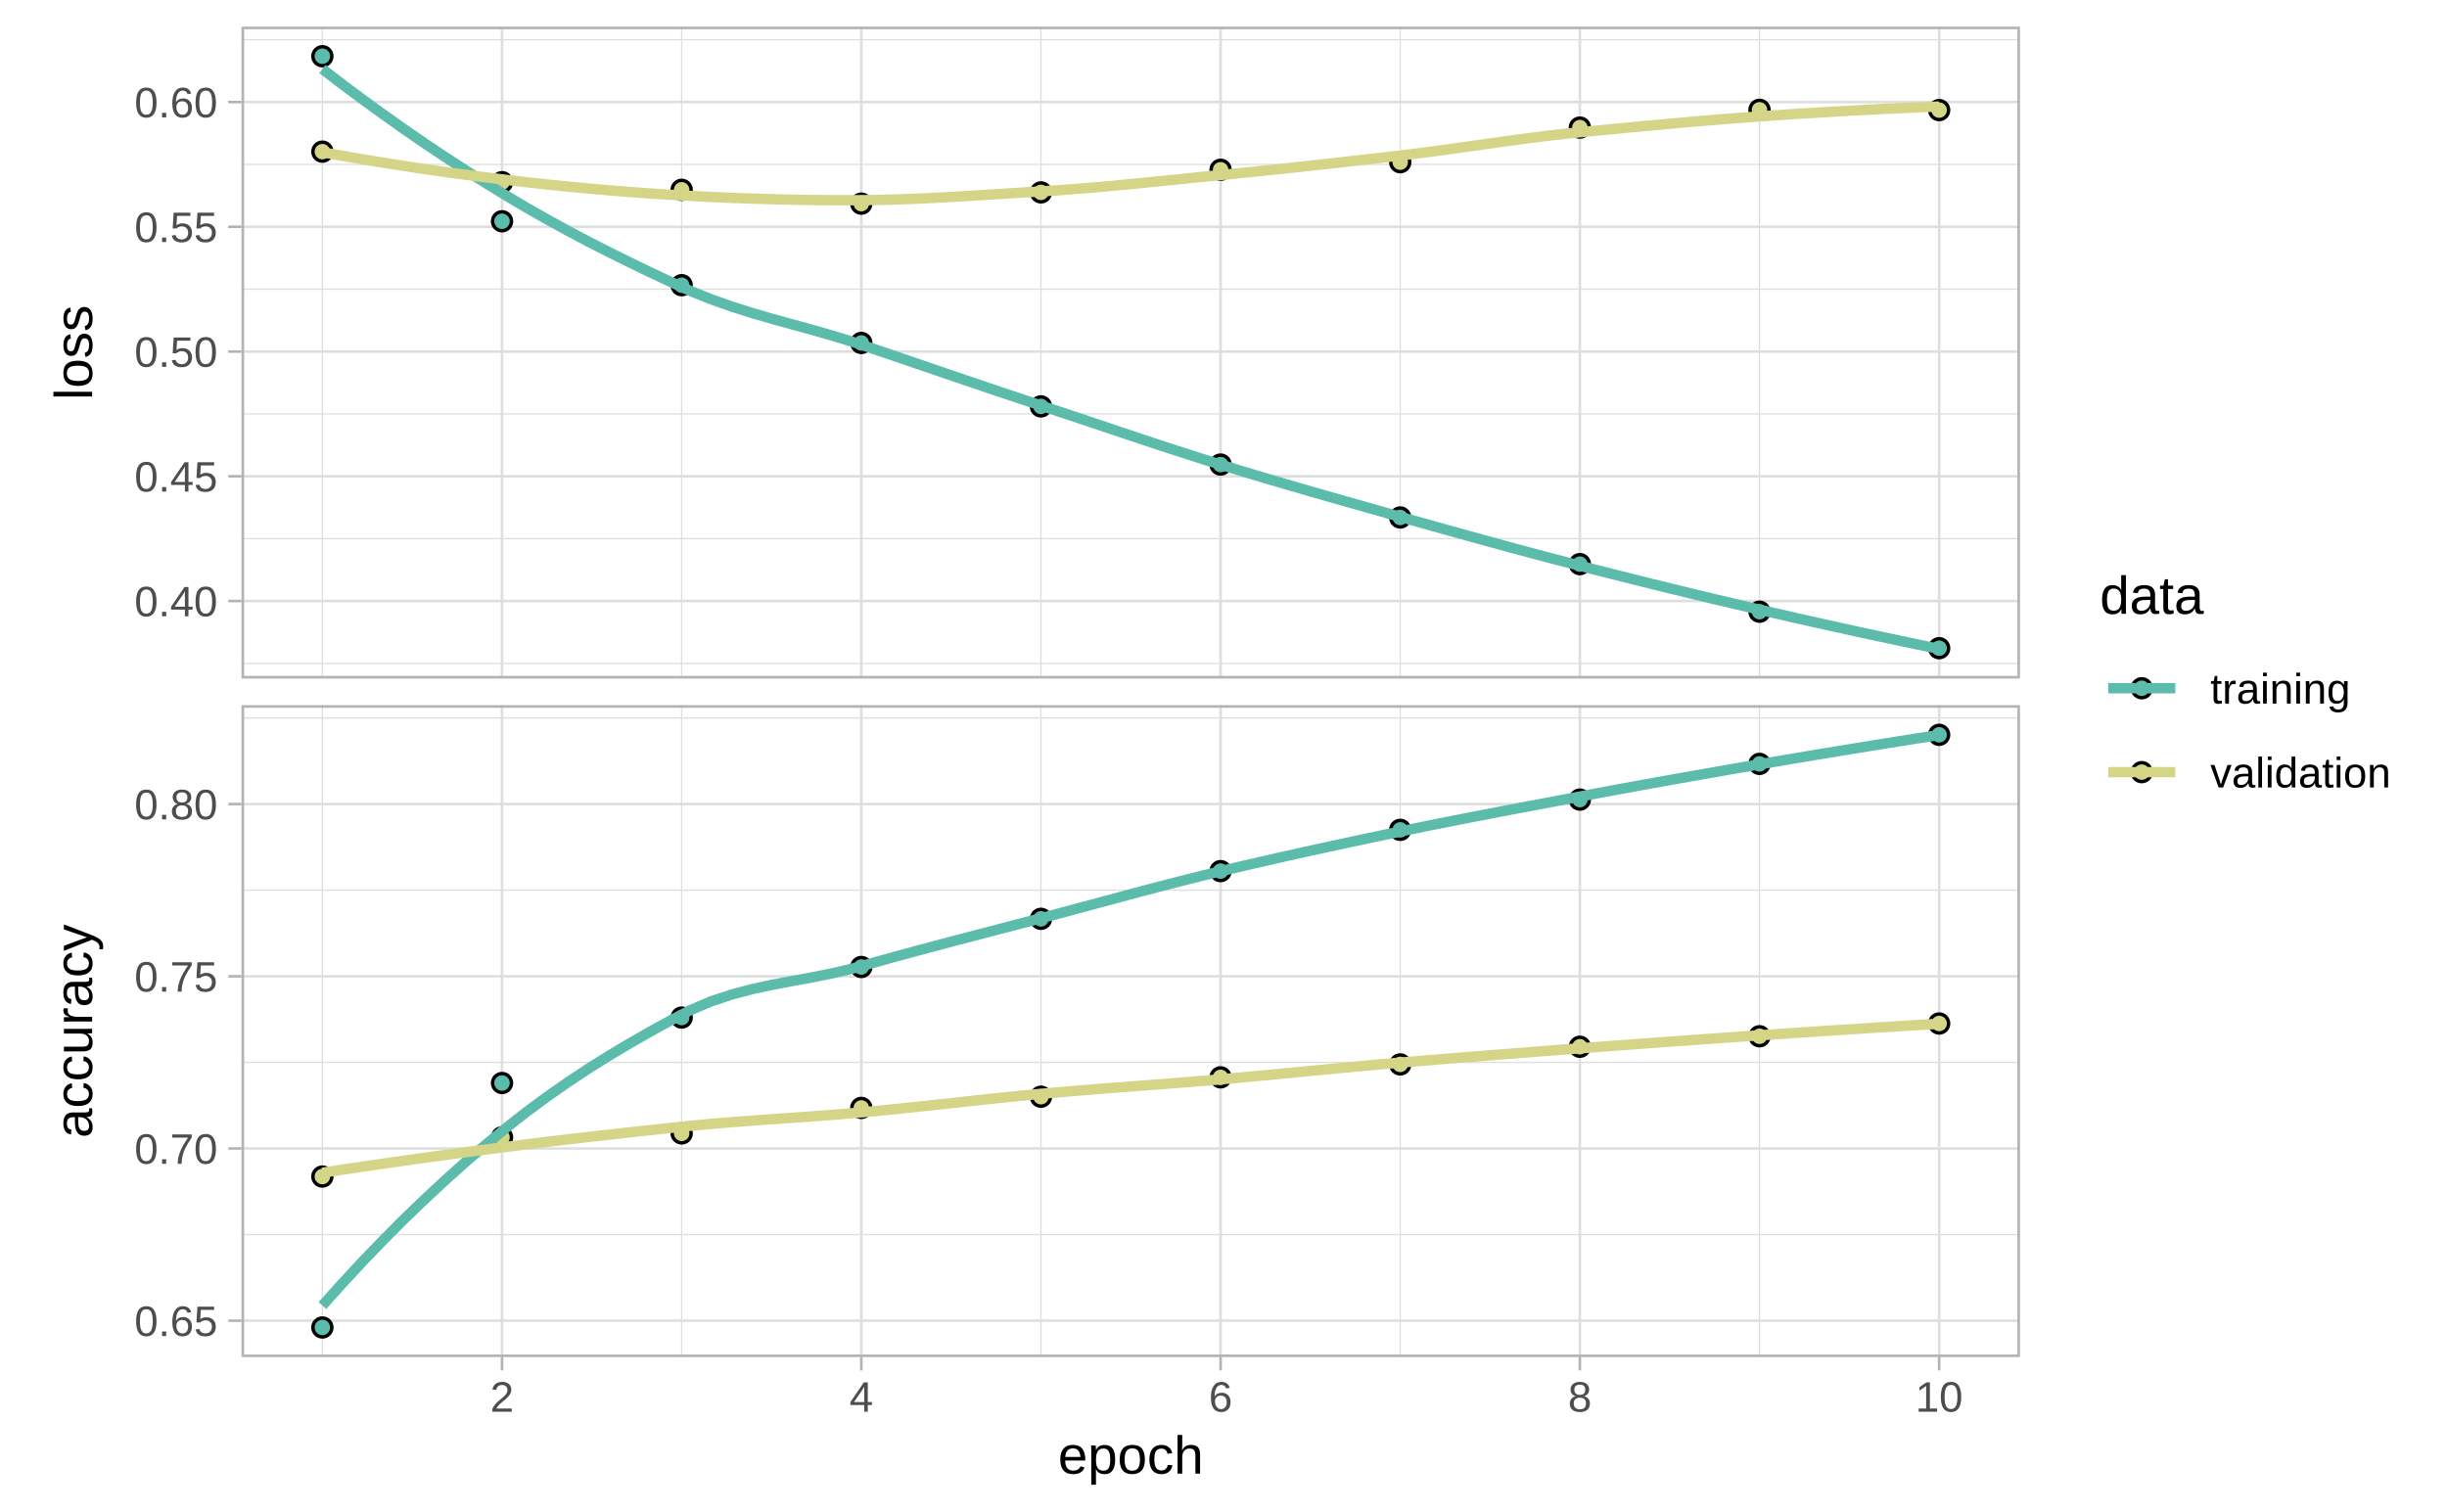
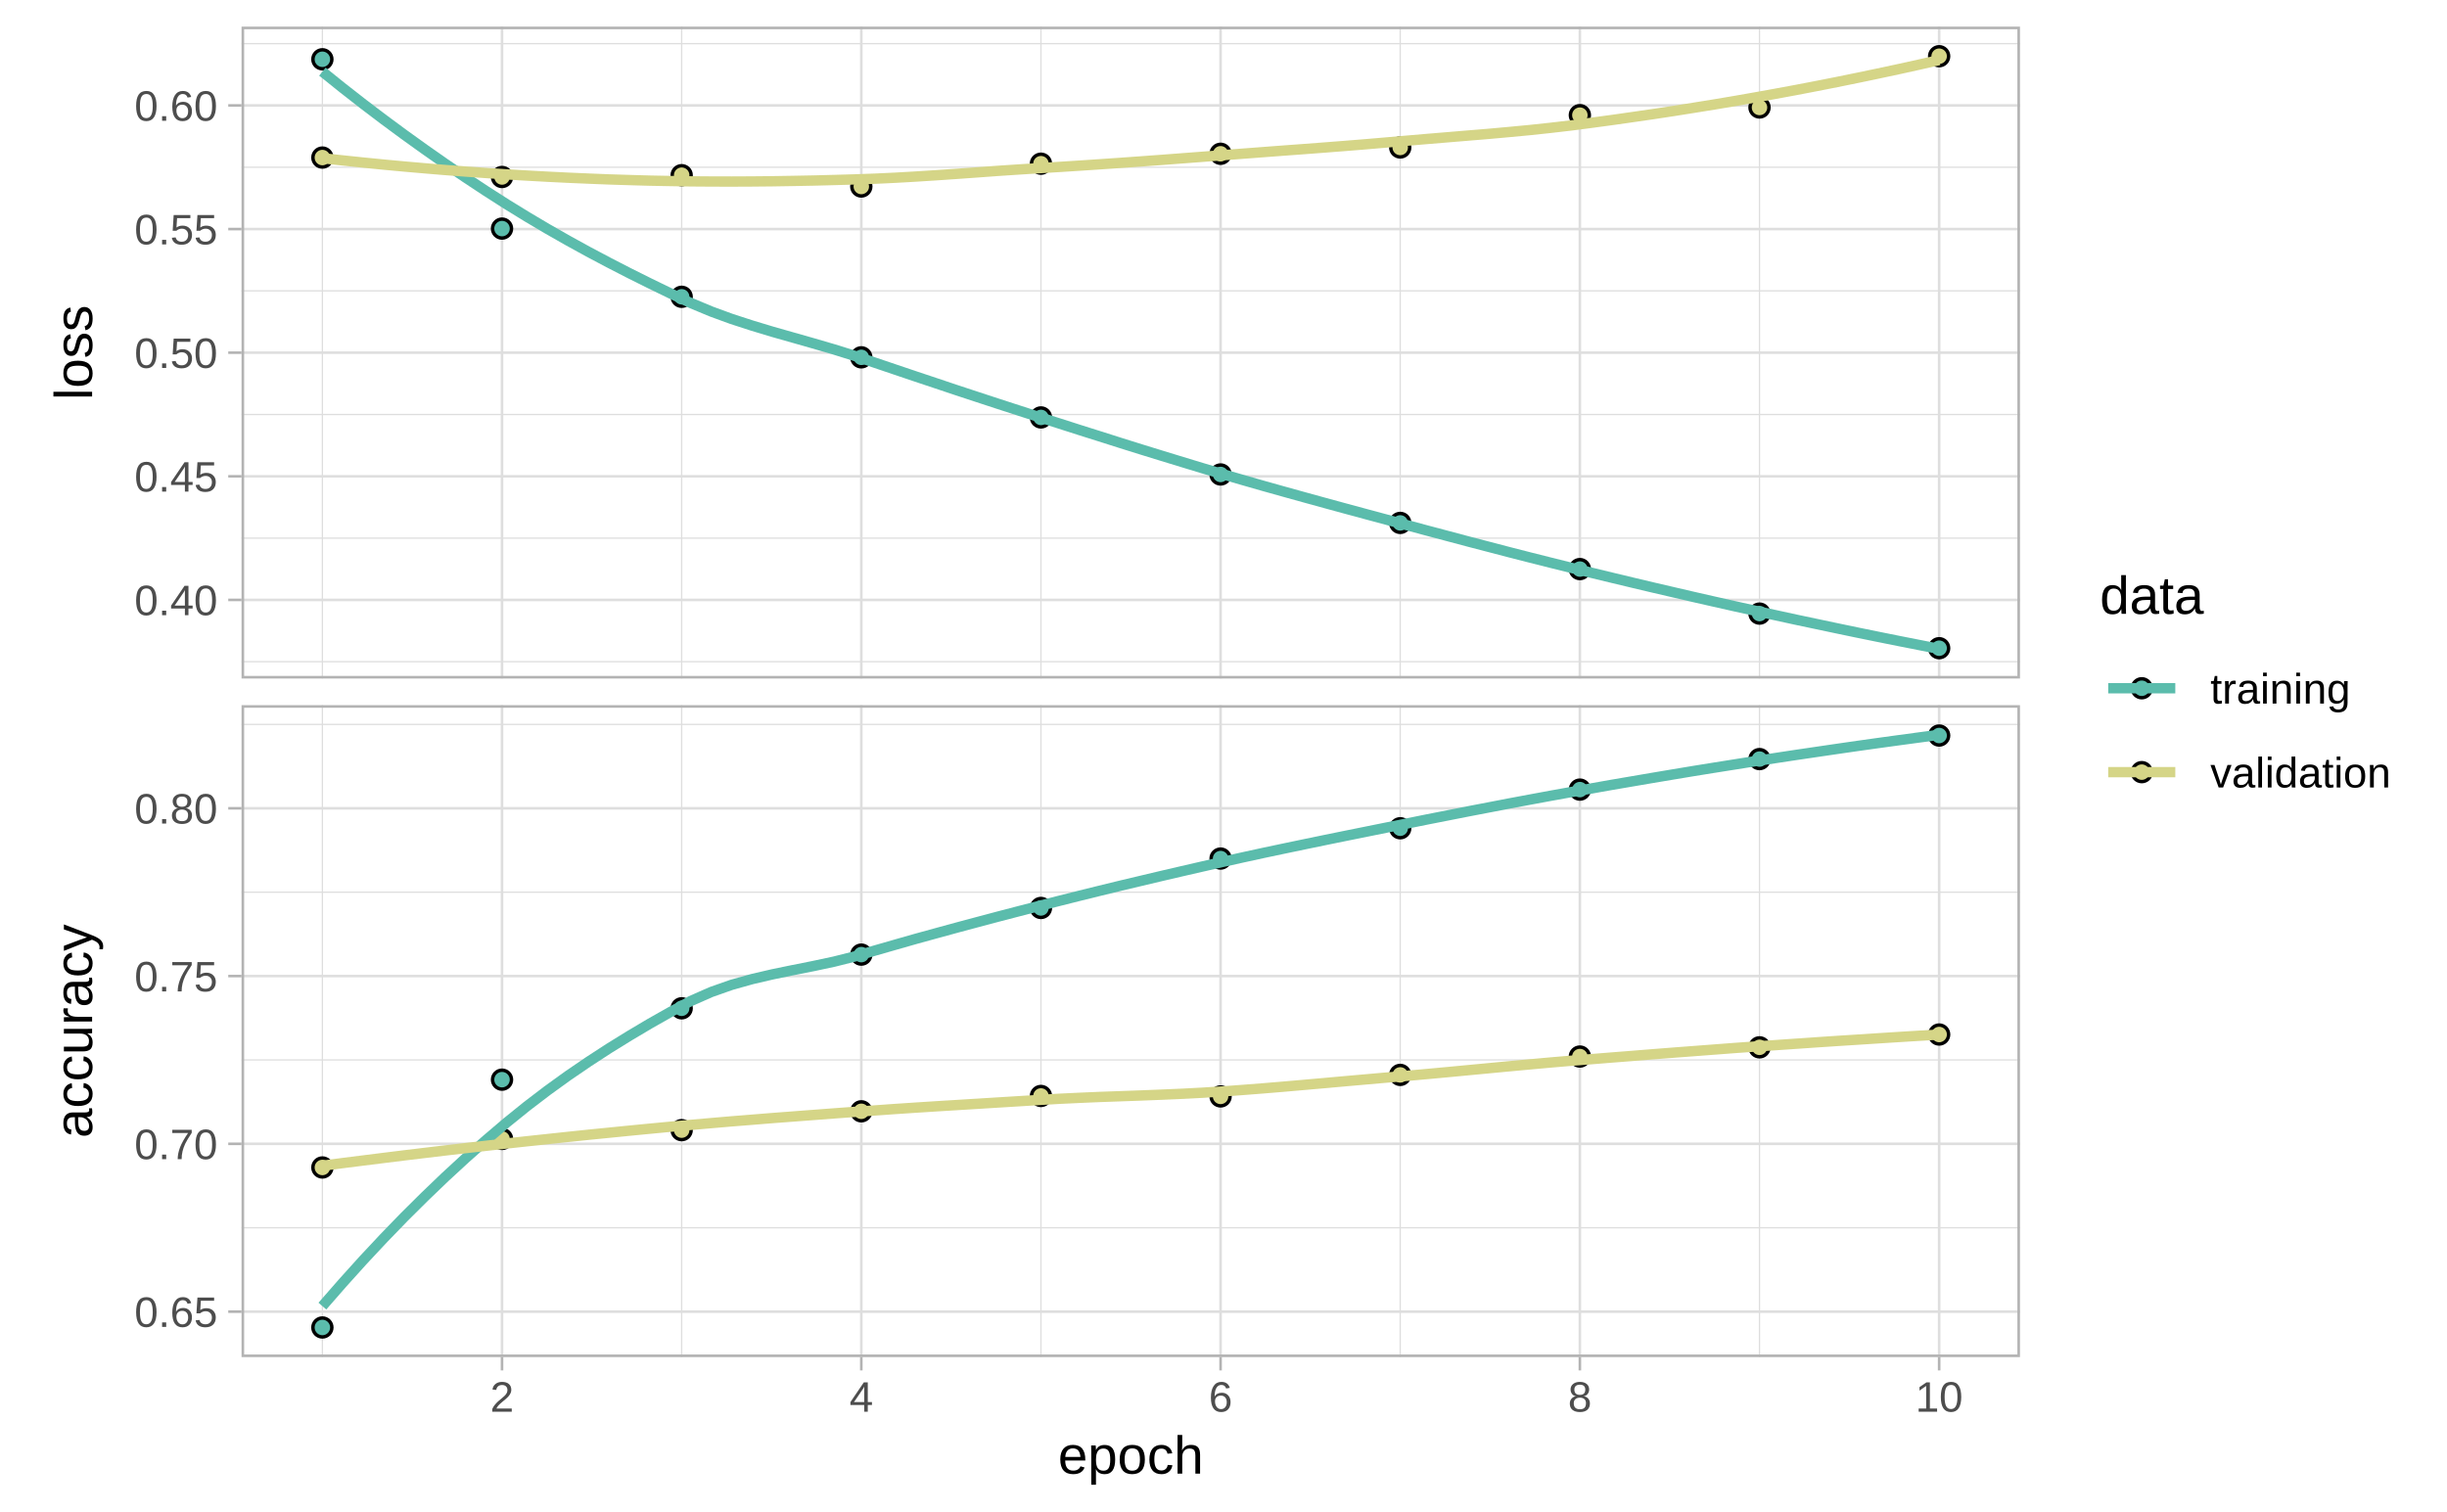
<svg xmlns="http://www.w3.org/2000/svg" class="svglite" width="504.00pt" height="311.47pt" viewBox="0 0 504.00 311.47">
  <defs>
    <style type="text/css">
    .svglite line, .svglite polyline, .svglite polygon, .svglite path, .svglite rect, .svglite circle {
      fill: none;
      stroke: #000000;
      stroke-linecap: round;
      stroke-linejoin: round;
      stroke-miterlimit: 10.00;
    }
  </style>
  </defs>
  <rect width="100%" height="100%" style="stroke: none; fill: #FFFFFF;" />
  <defs>
    <clipPath id="cpMC4wMHw1MDQuMDB8MC4wMHwzMTEuNDc=">
      <rect x="0.00" y="0.00" width="504.00" height="311.47" />
    </clipPath>
  </defs>
  <g clip-path="url(#cpMC4wMHw1MDQuMDB8MC4wMHwzMTEuNDc=)">
    <rect x="0.00" y="0" width="504.00" height="311.47" style="stroke-width: 1.07; stroke: #FFFFFF; fill: #FFFFFF;" />
  </g>
  <defs>
    <clipPath id="cpNDkuNzV8NDE2LjA1fDUuNDh8MTM5Ljc4">
      <rect x="49.75" y="5.48" width="366.30" height="134.30" />
    </clipPath>
  </defs>
  <g clip-path="url(#cpNDkuNzV8NDE2LjA1fDUuNDh8MTM5Ljc4)">
    <rect x="49.75" y="5.48" width="366.30" height="134.30" style="stroke-width: 1.07; stroke: none; fill: #FFFFFF;" />
-     <polyline points="49.75,136.66 416.05,136.66 " style="stroke-width: 0.27; stroke: #DEDEDE; stroke-linecap: butt;" />
-     <polyline points="49.75,110.96 416.05,110.96 " style="stroke-width: 0.27; stroke: #DEDEDE; stroke-linecap: butt;" />
-     <polyline points="49.75,85.27 416.05,85.27 " style="stroke-width: 0.27; stroke: #DEDEDE; stroke-linecap: butt;" />
-     <polyline points="49.75,59.57 416.05,59.57 " style="stroke-width: 0.27; stroke: #DEDEDE; stroke-linecap: butt;" />
-     <polyline points="49.75,33.87 416.05,33.87 " style="stroke-width: 0.27; stroke: #DEDEDE; stroke-linecap: butt;" />
-     <polyline points="49.75,8.18 416.05,8.18 " style="stroke-width: 0.27; stroke: #DEDEDE; stroke-linecap: butt;" />
+     <polyline points="49.75,136.31 416.05,136.31 " style="stroke-width: 0.27; stroke: #DEDEDE; stroke-linecap: butt;" />
+     <polyline points="49.75,110.85 416.05,110.85 " style="stroke-width: 0.27; stroke: #DEDEDE; stroke-linecap: butt;" />
+     <polyline points="49.75,85.38 416.05,85.38 " style="stroke-width: 0.27; stroke: #DEDEDE; stroke-linecap: butt;" />
+     <polyline points="49.75,59.92 416.05,59.92 " style="stroke-width: 0.27; stroke: #DEDEDE; stroke-linecap: butt;" />
+     <polyline points="49.75,34.45 416.05,34.45 " style="stroke-width: 0.27; stroke: #DEDEDE; stroke-linecap: butt;" />
+     <polyline points="49.75,8.99 416.05,8.99 " style="stroke-width: 0.27; stroke: #DEDEDE; stroke-linecap: butt;" />
    <polyline points="66.40,139.78 66.40,5.48 " style="stroke-width: 0.27; stroke: #DEDEDE; stroke-linecap: butt;" />
    <polyline points="140.40,139.78 140.40,5.48 " style="stroke-width: 0.27; stroke: #DEDEDE; stroke-linecap: butt;" />
    <polyline points="214.40,139.78 214.40,5.48 " style="stroke-width: 0.27; stroke: #DEDEDE; stroke-linecap: butt;" />
    <polyline points="288.40,139.78 288.40,5.48 " style="stroke-width: 0.27; stroke: #DEDEDE; stroke-linecap: butt;" />
    <polyline points="362.40,139.78 362.40,5.48 " style="stroke-width: 0.27; stroke: #DEDEDE; stroke-linecap: butt;" />
-     <polyline points="49.75,123.81 416.05,123.81 " style="stroke-width: 0.53; stroke: #DEDEDE; stroke-linecap: butt;" />
-     <polyline points="49.75,98.11 416.05,98.11 " style="stroke-width: 0.53; stroke: #DEDEDE; stroke-linecap: butt;" />
-     <polyline points="49.75,72.42 416.05,72.42 " style="stroke-width: 0.53; stroke: #DEDEDE; stroke-linecap: butt;" />
-     <polyline points="49.75,46.72 416.05,46.72 " style="stroke-width: 0.53; stroke: #DEDEDE; stroke-linecap: butt;" />
-     <polyline points="49.75,21.02 416.05,21.02 " style="stroke-width: 0.53; stroke: #DEDEDE; stroke-linecap: butt;" />
+     <polyline points="49.75,123.58 416.05,123.58 " style="stroke-width: 0.53; stroke: #DEDEDE; stroke-linecap: butt;" />
+     <polyline points="49.75,98.12 416.05,98.12 " style="stroke-width: 0.53; stroke: #DEDEDE; stroke-linecap: butt;" />
+     <polyline points="49.75,72.65 416.05,72.65 " style="stroke-width: 0.53; stroke: #DEDEDE; stroke-linecap: butt;" />
+     <polyline points="49.75,47.19 416.05,47.19 " style="stroke-width: 0.53; stroke: #DEDEDE; stroke-linecap: butt;" />
+     <polyline points="49.75,21.72 416.05,21.72 " style="stroke-width: 0.53; stroke: #DEDEDE; stroke-linecap: butt;" />
    <polyline points="103.40,139.78 103.40,5.48 " style="stroke-width: 0.53; stroke: #DEDEDE; stroke-linecap: butt;" />
    <polyline points="177.40,139.78 177.40,5.48 " style="stroke-width: 0.53; stroke: #DEDEDE; stroke-linecap: butt;" />
    <polyline points="251.40,139.78 251.40,5.48 " style="stroke-width: 0.53; stroke: #DEDEDE; stroke-linecap: butt;" />
    <polyline points="325.40,139.78 325.40,5.48 " style="stroke-width: 0.53; stroke: #DEDEDE; stroke-linecap: butt;" />
    <polyline points="399.40,139.78 399.40,5.48 " style="stroke-width: 0.53; stroke: #DEDEDE; stroke-linecap: butt;" />
-     <circle cx="66.40" cy="11.58" r="1.95" style="stroke-width: 0.71; fill: #5BBCAC;" />
-     <circle cx="103.40" cy="45.58" r="1.95" style="stroke-width: 0.71; fill: #5BBCAC;" />
-     <circle cx="140.40" cy="58.75" r="1.95" style="stroke-width: 0.71; fill: #5BBCAC;" />
-     <circle cx="177.40" cy="70.65" r="1.95" style="stroke-width: 0.71; fill: #5BBCAC;" />
-     <circle cx="214.40" cy="83.72" r="1.95" style="stroke-width: 0.71; fill: #5BBCAC;" />
-     <circle cx="251.40" cy="95.70" r="1.95" style="stroke-width: 0.71; fill: #5BBCAC;" />
-     <circle cx="288.40" cy="106.60" r="1.95" style="stroke-width: 0.71; fill: #5BBCAC;" />
-     <circle cx="325.40" cy="116.21" r="1.95" style="stroke-width: 0.71; fill: #5BBCAC;" />
-     <circle cx="362.40" cy="126.01" r="1.95" style="stroke-width: 0.71; fill: #5BBCAC;" />
+     <circle cx="66.40" cy="12.21" r="1.95" style="stroke-width: 0.71; fill: #5BBCAC;" />
+     <circle cx="103.40" cy="47.09" r="1.95" style="stroke-width: 0.71; fill: #5BBCAC;" />
+     <circle cx="140.40" cy="61.14" r="1.95" style="stroke-width: 0.71; fill: #5BBCAC;" />
+     <circle cx="177.40" cy="73.61" r="1.95" style="stroke-width: 0.71; fill: #5BBCAC;" />
+     <circle cx="214.40" cy="85.99" r="1.95" style="stroke-width: 0.71; fill: #5BBCAC;" />
+     <circle cx="251.40" cy="97.74" r="1.95" style="stroke-width: 0.71; fill: #5BBCAC;" />
+     <circle cx="288.40" cy="107.72" r="1.95" style="stroke-width: 0.71; fill: #5BBCAC;" />
+     <circle cx="325.40" cy="117.23" r="1.95" style="stroke-width: 0.71; fill: #5BBCAC;" />
+     <circle cx="362.40" cy="126.40" r="1.95" style="stroke-width: 0.71; fill: #5BBCAC;" />
    <circle cx="399.40" cy="133.53" r="1.95" style="stroke-width: 0.71; fill: #5BBCAC;" />
-     <circle cx="66.40" cy="31.24" r="1.95" style="stroke-width: 0.71; fill: #D5D587;" />
-     <circle cx="103.40" cy="37.53" r="1.95" style="stroke-width: 0.71; fill: #D5D587;" />
-     <circle cx="140.40" cy="39.10" r="1.95" style="stroke-width: 0.71; fill: #D5D587;" />
-     <circle cx="177.40" cy="41.95" r="1.95" style="stroke-width: 0.71; fill: #D5D587;" />
-     <circle cx="214.40" cy="39.63" r="1.95" style="stroke-width: 0.71; fill: #D5D587;" />
-     <circle cx="251.40" cy="34.97" r="1.95" style="stroke-width: 0.71; fill: #D5D587;" />
-     <circle cx="288.40" cy="33.41" r="1.95" style="stroke-width: 0.71; fill: #D5D587;" />
-     <circle cx="325.40" cy="26.28" r="1.95" style="stroke-width: 0.71; fill: #D5D587;" />
-     <circle cx="362.40" cy="22.62" r="1.95" style="stroke-width: 0.71; fill: #D5D587;" />
-     <circle cx="399.40" cy="22.68" r="1.95" style="stroke-width: 0.71; fill: #D5D587;" />
-     <polyline points="66.40,14.22 70.62,17.45 74.83,20.59 79.05,23.65 83.26,26.63 87.48,29.53 91.69,32.35 95.91,35.09 100.12,37.76 104.34,40.35 108.55,42.85 112.77,45.24 116.98,47.55 121.20,49.78 125.41,51.93 129.63,54.02 133.84,56.06 138.06,58.04 142.27,59.97 146.49,61.66 150.70,63.15 154.92,64.48 159.13,65.71 163.35,66.87 167.57,68.03 171.78,69.24 176.00,70.55 180.21,71.97 184.43,73.40 188.64,74.84 192.86,76.28 197.07,77.72 201.29,79.15 205.50,80.58 209.72,81.99 213.93,83.39 218.15,84.79 222.36,86.19 226.58,87.61 230.79,89.02 235.01,90.43 239.22,91.83 243.44,93.20 247.65,94.55 251.87,95.86 256.08,97.15 260.30,98.41 264.52,99.65 268.73,100.88 272.95,102.09 277.16,103.29 281.38,104.48 285.59,105.68 289.81,106.87 294.02,108.05 298.24,109.23 302.45,110.40 306.67,111.56 310.88,112.71 315.10,113.84 319.31,114.96 323.53,116.06 327.74,117.15 331.96,118.22 336.17,119.28 340.39,120.33 344.60,121.36 348.82,122.39 353.03,123.40 357.25,124.39 361.47,125.38 365.68,126.35 369.90,127.31 374.11,128.26 378.33,129.19 382.54,130.12 386.76,131.03 390.97,131.92 395.19,132.81 399.40,133.68 " style="stroke-width: 2.13; stroke: #5BBCAC; stroke-linecap: butt;" />
-     <polyline points="66.40,31.36 70.62,32.11 74.83,32.84 79.05,33.53 83.26,34.19 87.48,34.83 91.69,35.43 95.91,36.00 100.12,36.55 104.34,37.06 108.55,37.55 112.77,38.01 116.98,38.44 121.20,38.83 125.41,39.20 129.63,39.54 133.84,39.85 138.06,40.12 142.27,40.36 146.49,40.57 150.70,40.76 154.92,40.91 159.13,41.04 163.35,41.14 167.57,41.21 171.78,41.24 176.00,41.24 180.21,41.20 184.43,41.09 188.64,40.94 192.86,40.74 197.07,40.51 201.29,40.25 205.50,39.99 209.72,39.72 213.93,39.46 218.15,39.18 222.36,38.86 226.58,38.51 230.79,38.12 235.01,37.71 239.22,37.29 243.44,36.86 247.65,36.43 251.87,36.02 256.08,35.60 260.30,35.16 264.52,34.72 268.73,34.26 272.95,33.80 277.16,33.33 281.38,32.85 285.59,32.37 289.81,31.87 294.02,31.34 298.24,30.77 302.45,30.18 306.67,29.58 310.88,28.99 315.10,28.43 319.31,27.90 323.53,27.43 327.74,27.01 331.96,26.61 336.17,26.20 340.39,25.81 344.60,25.43 348.82,25.05 353.03,24.70 357.25,24.36 361.47,24.05 365.68,23.75 369.90,23.47 374.11,23.21 378.33,22.96 382.54,22.72 386.76,22.50 390.97,22.30 395.19,22.11 399.40,21.94 " style="stroke-width: 2.13; stroke: #D5D587; stroke-linecap: butt;" />
+     <circle cx="66.40" cy="32.46" r="1.95" style="stroke-width: 0.71; fill: #D5D587;" />
+     <circle cx="103.40" cy="36.46" r="1.95" style="stroke-width: 0.71; fill: #D5D587;" />
+     <circle cx="140.40" cy="36.09" r="1.95" style="stroke-width: 0.71; fill: #D5D587;" />
+     <circle cx="177.40" cy="38.42" r="1.95" style="stroke-width: 0.71; fill: #D5D587;" />
+     <circle cx="214.40" cy="33.72" r="1.95" style="stroke-width: 0.71; fill: #D5D587;" />
+     <circle cx="251.40" cy="31.68" r="1.95" style="stroke-width: 0.71; fill: #D5D587;" />
+     <circle cx="288.40" cy="30.38" r="1.95" style="stroke-width: 0.71; fill: #D5D587;" />
+     <circle cx="325.40" cy="23.72" r="1.95" style="stroke-width: 0.71; fill: #D5D587;" />
+     <circle cx="362.40" cy="22.14" r="1.95" style="stroke-width: 0.71; fill: #D5D587;" />
+     <circle cx="399.40" cy="11.58" r="1.95" style="stroke-width: 0.71; fill: #D5D587;" />
+     <polyline points="66.40,14.76 70.62,18.15 74.83,21.44 79.05,24.64 83.26,27.75 87.48,30.78 91.69,33.73 95.91,36.59 100.12,39.37 104.34,42.07 108.55,44.66 112.77,47.16 116.98,49.56 121.20,51.88 125.41,54.11 129.63,56.28 133.84,58.38 138.06,60.43 142.27,62.41 146.49,64.17 150.70,65.71 154.92,67.08 159.13,68.35 163.35,69.55 167.57,70.75 171.78,71.98 176.00,73.30 180.21,74.72 184.43,76.15 188.64,77.57 192.86,78.98 197.07,80.39 201.29,81.78 205.50,83.16 209.72,84.53 213.93,85.89 218.15,87.23 222.36,88.58 226.58,89.91 230.79,91.25 235.01,92.57 239.22,93.87 243.44,95.16 247.65,96.44 251.87,97.69 256.08,98.91 260.30,100.12 264.52,101.30 268.73,102.47 272.95,103.63 277.16,104.78 281.38,105.92 285.59,107.05 289.81,108.19 294.02,109.32 298.24,110.44 302.45,111.56 306.67,112.66 310.88,113.76 315.10,114.84 319.31,115.90 323.53,116.95 327.74,117.98 331.96,119.00 336.17,120.01 340.39,121.01 344.60,121.99 348.82,122.97 353.03,123.93 357.25,124.88 361.47,125.81 365.68,126.73 369.90,127.65 374.11,128.54 378.33,129.43 382.54,130.31 386.76,131.17 390.97,132.02 395.19,132.85 399.40,133.68 " style="stroke-width: 2.13; stroke: #5BBCAC; stroke-linecap: butt;" />
+     <polyline points="66.40,32.59 70.62,33.05 74.83,33.49 79.05,33.91 83.26,34.30 87.48,34.67 91.69,35.02 95.91,35.34 100.12,35.64 104.34,35.92 108.55,36.17 112.77,36.40 116.98,36.61 121.20,36.79 125.41,36.96 129.63,37.09 133.84,37.21 138.06,37.29 142.27,37.36 146.49,37.39 150.70,37.40 154.92,37.38 159.13,37.34 163.35,37.27 167.57,37.19 171.78,37.08 176.00,36.96 180.21,36.81 184.43,36.61 188.64,36.37 192.86,36.10 197.07,35.81 201.29,35.51 205.50,35.20 209.72,34.92 213.93,34.65 218.15,34.39 222.36,34.12 226.58,33.84 230.79,33.55 235.01,33.25 239.22,32.94 243.44,32.62 247.65,32.30 251.87,31.97 256.08,31.65 260.30,31.33 264.52,31.01 268.73,30.70 272.95,30.38 277.16,30.05 281.38,29.71 285.59,29.35 289.81,28.98 294.02,28.62 298.24,28.27 302.45,27.92 306.67,27.57 310.88,27.19 315.10,26.79 319.31,26.34 323.53,25.85 327.74,25.30 331.96,24.73 336.17,24.13 340.39,23.52 344.60,22.88 348.82,22.21 353.03,21.53 357.25,20.82 361.47,20.08 365.68,19.32 369.90,18.54 374.11,17.73 378.33,16.90 382.54,16.04 386.76,15.16 390.97,14.26 395.19,13.33 399.40,12.37 " style="stroke-width: 2.13; stroke: #D5D587; stroke-linecap: butt;" />
    <rect x="49.75" y="5.48" width="366.30" height="134.30" style="stroke-width: 1.07; stroke: #B3B3B3;" />
  </g>
  <g clip-path="url(#cpMC4wMHw1MDQuMDB8MC4wMHwzMTEuNDc=)">
</g>
  <defs>
    <clipPath id="cpNDkuNzV8NDE2LjA1fDE0NS4yNnwyNzkuNTc=">
      <rect x="49.75" y="145.26" width="366.30" height="134.30" />
    </clipPath>
  </defs>
  <g clip-path="url(#cpNDkuNzV8NDE2LjA1fDE0NS4yNnwyNzkuNTc=)">
    <rect x="49.75" y="145.26" width="366.30" height="134.30" style="stroke-width: 1.07; stroke: none; fill: #FFFFFF;" />
-     <polyline points="49.75,254.33 416.05,254.33 " style="stroke-width: 0.27; stroke: #DEDEDE; stroke-linecap: butt;" />
-     <polyline points="49.75,218.85 416.05,218.85 " style="stroke-width: 0.27; stroke: #DEDEDE; stroke-linecap: butt;" />
-     <polyline points="49.75,183.38 416.05,183.38 " style="stroke-width: 0.27; stroke: #DEDEDE; stroke-linecap: butt;" />
-     <polyline points="49.75,147.90 416.05,147.90 " style="stroke-width: 0.27; stroke: #DEDEDE; stroke-linecap: butt;" />
+     <polyline points="49.75,252.92 416.05,252.92 " style="stroke-width: 0.27; stroke: #DEDEDE; stroke-linecap: butt;" />
+     <polyline points="49.75,218.35 416.05,218.35 " style="stroke-width: 0.27; stroke: #DEDEDE; stroke-linecap: butt;" />
+     <polyline points="49.75,183.79 416.05,183.79 " style="stroke-width: 0.27; stroke: #DEDEDE; stroke-linecap: butt;" />
+     <polyline points="49.75,149.23 416.05,149.23 " style="stroke-width: 0.27; stroke: #DEDEDE; stroke-linecap: butt;" />
    <polyline points="66.40,279.57 66.40,145.26 " style="stroke-width: 0.27; stroke: #DEDEDE; stroke-linecap: butt;" />
    <polyline points="140.40,279.57 140.40,145.26 " style="stroke-width: 0.27; stroke: #DEDEDE; stroke-linecap: butt;" />
    <polyline points="214.40,279.57 214.40,145.26 " style="stroke-width: 0.27; stroke: #DEDEDE; stroke-linecap: butt;" />
    <polyline points="288.40,279.57 288.40,145.26 " style="stroke-width: 0.27; stroke: #DEDEDE; stroke-linecap: butt;" />
    <polyline points="362.40,279.57 362.40,145.26 " style="stroke-width: 0.27; stroke: #DEDEDE; stroke-linecap: butt;" />
-     <polyline points="49.75,272.06 416.05,272.06 " style="stroke-width: 0.53; stroke: #DEDEDE; stroke-linecap: butt;" />
-     <polyline points="49.75,236.59 416.05,236.59 " style="stroke-width: 0.53; stroke: #DEDEDE; stroke-linecap: butt;" />
-     <polyline points="49.75,201.12 416.05,201.12 " style="stroke-width: 0.53; stroke: #DEDEDE; stroke-linecap: butt;" />
-     <polyline points="49.75,165.64 416.05,165.64 " style="stroke-width: 0.53; stroke: #DEDEDE; stroke-linecap: butt;" />
+     <polyline points="49.75,270.20 416.05,270.20 " style="stroke-width: 0.53; stroke: #DEDEDE; stroke-linecap: butt;" />
+     <polyline points="49.75,235.63 416.05,235.63 " style="stroke-width: 0.53; stroke: #DEDEDE; stroke-linecap: butt;" />
+     <polyline points="49.75,201.07 416.05,201.07 " style="stroke-width: 0.53; stroke: #DEDEDE; stroke-linecap: butt;" />
+     <polyline points="49.75,166.51 416.05,166.51 " style="stroke-width: 0.53; stroke: #DEDEDE; stroke-linecap: butt;" />
    <polyline points="103.40,279.57 103.40,145.26 " style="stroke-width: 0.53; stroke: #DEDEDE; stroke-linecap: butt;" />
    <polyline points="177.40,279.57 177.40,145.26 " style="stroke-width: 0.53; stroke: #DEDEDE; stroke-linecap: butt;" />
    <polyline points="251.40,279.57 251.40,145.26 " style="stroke-width: 0.53; stroke: #DEDEDE; stroke-linecap: butt;" />
    <polyline points="325.40,279.57 325.40,145.26 " style="stroke-width: 0.53; stroke: #DEDEDE; stroke-linecap: butt;" />
    <polyline points="399.40,279.57 399.40,145.26 " style="stroke-width: 0.53; stroke: #DEDEDE; stroke-linecap: butt;" />
    <circle cx="66.40" cy="273.46" r="1.95" style="stroke-width: 0.71; fill: #5BBCAC;" />
-     <circle cx="103.40" cy="223.10" r="1.95" style="stroke-width: 0.71; fill: #5BBCAC;" />
-     <circle cx="140.40" cy="209.62" r="1.95" style="stroke-width: 0.71; fill: #5BBCAC;" />
-     <circle cx="177.40" cy="199.20" r="1.95" style="stroke-width: 0.71; fill: #5BBCAC;" />
-     <circle cx="214.40" cy="189.28" r="1.95" style="stroke-width: 0.71; fill: #5BBCAC;" />
-     <circle cx="251.40" cy="179.45" r="1.95" style="stroke-width: 0.71; fill: #5BBCAC;" />
-     <circle cx="288.40" cy="170.95" r="1.95" style="stroke-width: 0.71; fill: #5BBCAC;" />
-     <circle cx="325.40" cy="164.72" r="1.95" style="stroke-width: 0.71; fill: #5BBCAC;" />
-     <circle cx="362.40" cy="157.36" r="1.95" style="stroke-width: 0.71; fill: #5BBCAC;" />
-     <circle cx="399.40" cy="151.37" r="1.95" style="stroke-width: 0.71; fill: #5BBCAC;" />
-     <circle cx="66.40" cy="242.37" r="1.95" style="stroke-width: 0.71; fill: #D5D587;" />
-     <circle cx="103.40" cy="234.29" r="1.95" style="stroke-width: 0.71; fill: #D5D587;" />
-     <circle cx="140.40" cy="233.48" r="1.95" style="stroke-width: 0.71; fill: #D5D587;" />
-     <circle cx="177.40" cy="228.23" r="1.95" style="stroke-width: 0.71; fill: #D5D587;" />
-     <circle cx="214.40" cy="225.92" r="1.95" style="stroke-width: 0.71; fill: #D5D587;" />
-     <circle cx="251.40" cy="221.93" r="1.95" style="stroke-width: 0.71; fill: #D5D587;" />
-     <circle cx="288.40" cy="219.27" r="1.95" style="stroke-width: 0.71; fill: #D5D587;" />
-     <circle cx="325.40" cy="215.63" r="1.95" style="stroke-width: 0.71; fill: #D5D587;" />
-     <circle cx="362.40" cy="213.47" r="1.95" style="stroke-width: 0.71; fill: #D5D587;" />
-     <circle cx="399.40" cy="210.84" r="1.95" style="stroke-width: 0.71; fill: #D5D587;" />
-     <polyline points="66.40,268.94 70.62,264.24 74.83,259.71 79.05,255.33 83.26,251.11 87.48,247.05 91.69,243.13 95.91,239.36 100.12,235.74 104.34,232.27 108.55,228.97 112.77,225.86 116.98,222.92 121.20,220.13 125.41,217.49 129.63,214.97 133.84,212.56 138.06,210.24 142.27,208.06 146.49,206.27 150.70,204.87 154.92,203.76 159.13,202.85 163.35,202.06 167.57,201.28 171.78,200.43 176.00,199.42 180.21,198.24 184.43,197.06 188.64,195.92 192.86,194.79 197.07,193.68 201.29,192.58 205.50,191.48 209.72,190.38 213.93,189.28 218.15,188.16 222.36,187.03 226.58,185.90 230.79,184.77 235.01,183.64 239.22,182.53 243.44,181.44 247.65,180.39 251.87,179.36 256.08,178.37 260.30,177.40 264.52,176.44 268.73,175.50 272.95,174.58 277.16,173.67 281.38,172.77 285.59,171.88 289.81,171.00 294.02,170.13 298.24,169.29 302.45,168.46 306.67,167.65 310.88,166.84 315.10,166.04 319.31,165.25 323.53,164.45 327.74,163.65 331.96,162.86 336.17,162.09 340.39,161.32 344.60,160.57 348.82,159.82 353.03,159.08 357.25,158.34 361.47,157.62 365.68,156.89 369.90,156.18 374.11,155.47 378.33,154.78 382.54,154.09 386.76,153.41 390.97,152.73 395.19,152.06 399.40,151.41 " style="stroke-width: 2.13; stroke: #5BBCAC; stroke-linecap: butt;" />
-     <polyline points="66.40,241.58 70.62,240.93 74.83,240.31 79.05,239.69 83.26,239.09 87.48,238.50 91.69,237.92 95.91,237.35 100.12,236.80 104.34,236.25 108.55,235.72 112.77,235.21 116.98,234.70 121.20,234.22 125.41,233.74 129.63,233.27 133.84,232.81 138.06,232.36 142.27,231.91 146.49,231.52 150.70,231.17 154.92,230.85 159.13,230.54 163.35,230.25 167.57,229.95 171.78,229.63 176.00,229.28 180.21,228.89 184.43,228.47 188.64,228.03 192.86,227.58 197.07,227.12 201.29,226.66 205.50,226.21 209.72,225.78 213.93,225.37 218.15,225.00 222.36,224.64 226.58,224.30 230.79,223.98 235.01,223.65 239.22,223.33 243.44,223.00 247.65,222.66 251.87,222.30 256.08,221.92 260.30,221.53 264.52,221.13 268.73,220.72 272.95,220.32 277.16,219.91 281.38,219.52 285.59,219.14 289.81,218.78 294.02,218.43 298.24,218.08 302.45,217.74 306.67,217.41 310.88,217.08 315.10,216.75 319.31,216.42 323.53,216.10 327.74,215.78 331.96,215.46 336.17,215.15 340.39,214.84 344.60,214.53 348.82,214.23 353.03,213.93 357.25,213.63 361.47,213.34 365.68,213.05 369.90,212.77 374.11,212.49 378.33,212.21 382.54,211.94 386.76,211.67 390.97,211.41 395.19,211.14 399.40,210.89 " style="stroke-width: 2.13; stroke: #D5D587; stroke-linecap: butt;" />
+     <circle cx="103.40" cy="222.41" r="1.95" style="stroke-width: 0.71; fill: #5BBCAC;" />
+     <circle cx="140.40" cy="207.71" r="1.95" style="stroke-width: 0.71; fill: #5BBCAC;" />
+     <circle cx="177.40" cy="196.65" r="1.95" style="stroke-width: 0.71; fill: #5BBCAC;" />
+     <circle cx="214.40" cy="187.04" r="1.95" style="stroke-width: 0.71; fill: #5BBCAC;" />
+     <circle cx="251.40" cy="176.86" r="1.95" style="stroke-width: 0.71; fill: #5BBCAC;" />
+     <circle cx="288.40" cy="170.62" r="1.95" style="stroke-width: 0.71; fill: #5BBCAC;" />
+     <circle cx="325.40" cy="162.66" r="1.95" style="stroke-width: 0.71; fill: #5BBCAC;" />
+     <circle cx="362.40" cy="156.37" r="1.95" style="stroke-width: 0.71; fill: #5BBCAC;" />
+     <circle cx="399.40" cy="151.52" r="1.95" style="stroke-width: 0.71; fill: #5BBCAC;" />
+     <circle cx="66.40" cy="240.50" r="1.95" style="stroke-width: 0.71; fill: #D5D587;" />
+     <circle cx="103.40" cy="234.62" r="1.95" style="stroke-width: 0.71; fill: #D5D587;" />
+     <circle cx="140.40" cy="232.81" r="1.95" style="stroke-width: 0.71; fill: #D5D587;" />
+     <circle cx="177.40" cy="228.93" r="1.95" style="stroke-width: 0.71; fill: #D5D587;" />
+     <circle cx="214.40" cy="225.77" r="1.95" style="stroke-width: 0.71; fill: #D5D587;" />
+     <circle cx="251.40" cy="225.86" r="1.95" style="stroke-width: 0.71; fill: #D5D587;" />
+     <circle cx="288.40" cy="221.43" r="1.95" style="stroke-width: 0.71; fill: #D5D587;" />
+     <circle cx="325.40" cy="217.65" r="1.95" style="stroke-width: 0.71; fill: #D5D587;" />
+     <circle cx="362.40" cy="215.75" r="1.95" style="stroke-width: 0.71; fill: #D5D587;" />
+     <circle cx="399.40" cy="213.11" r="1.95" style="stroke-width: 0.71; fill: #D5D587;" />
+     <polyline points="66.40,269.06 70.62,264.23 74.83,259.56 79.05,255.05 83.26,250.70 87.48,246.51 91.69,242.47 95.91,238.58 100.12,234.85 104.34,231.26 108.55,227.86 112.77,224.64 116.98,221.60 121.20,218.72 125.41,215.98 129.63,213.37 133.84,210.87 138.06,208.48 142.27,206.21 146.49,204.35 150.70,202.87 154.92,201.69 159.13,200.71 163.35,199.84 167.57,199.00 171.78,198.10 176.00,197.04 180.21,195.81 184.43,194.60 188.64,193.40 192.86,192.24 197.07,191.09 201.29,189.96 205.50,188.84 209.72,187.74 213.93,186.65 218.15,185.58 222.36,184.52 226.58,183.48 230.79,182.45 235.01,181.45 239.22,180.45 243.44,179.47 247.65,178.50 251.87,177.54 256.08,176.60 260.30,175.68 264.52,174.79 268.73,173.91 272.95,173.04 277.16,172.18 281.38,171.33 285.59,170.48 289.81,169.64 294.02,168.79 298.24,167.96 302.45,167.13 306.67,166.32 310.88,165.51 315.10,164.72 319.31,163.94 323.53,163.18 327.74,162.43 331.96,161.68 336.17,160.96 340.39,160.24 344.60,159.53 348.82,158.83 353.03,158.15 357.25,157.48 361.47,156.81 365.68,156.16 369.90,155.52 374.11,154.90 378.33,154.28 382.54,153.67 386.76,153.08 390.97,152.50 395.19,151.93 399.40,151.37 " style="stroke-width: 2.13; stroke: #5BBCAC; stroke-linecap: butt;" />
+     <polyline points="66.40,240.14 70.62,239.59 74.83,239.06 79.05,238.53 83.26,238.01 87.48,237.50 91.69,237.00 95.91,236.51 100.12,236.03 104.34,235.56 108.55,235.10 112.77,234.65 116.98,234.20 121.20,233.76 125.41,233.34 129.63,232.92 133.84,232.51 138.06,232.11 142.27,231.73 146.49,231.36 150.70,231.00 154.92,230.66 159.13,230.32 163.35,230.00 167.57,229.68 171.78,229.36 176.00,229.05 180.21,228.75 184.43,228.45 188.64,228.17 192.86,227.90 197.07,227.64 201.29,227.38 205.50,227.12 209.72,226.86 213.93,226.60 218.15,226.35 222.36,226.15 226.58,225.97 230.79,225.82 235.01,225.67 239.22,225.50 243.44,225.32 247.65,225.10 251.87,224.83 256.08,224.52 260.30,224.19 264.52,223.84 268.73,223.47 272.95,223.10 277.16,222.72 281.38,222.35 285.59,221.98 289.81,221.62 294.02,221.24 298.24,220.85 302.45,220.45 306.67,220.05 310.88,219.65 315.10,219.26 319.31,218.88 323.53,218.52 327.74,218.19 331.96,217.85 336.17,217.52 340.39,217.18 344.60,216.85 348.82,216.53 353.03,216.21 357.25,215.89 361.47,215.59 365.68,215.30 369.90,215.01 374.11,214.72 378.33,214.44 382.54,214.17 386.76,213.90 390.97,213.63 395.19,213.37 399.40,213.12 " style="stroke-width: 2.13; stroke: #D5D587; stroke-linecap: butt;" />
    <rect x="49.75" y="145.26" width="366.30" height="134.30" style="stroke-width: 1.07; stroke: #B3B3B3;" />
  </g>
  <g clip-path="url(#cpMC4wMHw1MDQuMDB8MC4wMHwzMTEuNDc=)">
</g>
  <defs>
    <clipPath id="cpNS40OHwyNC41Nnw1LjQ4fDEzOS43OA==">
      <rect x="5.48" y="5.48" width="19.09" height="134.30" />
    </clipPath>
  </defs>
  <g clip-path="url(#cpNS40OHwyNC41Nnw1LjQ4fDEzOS43OA==)">
    <rect x="5.48" y="5.48" width="19.09" height="134.30" style="stroke-width: 1.07; stroke: none;" />
    <text transform="translate(18.97,72.63) rotate(-90)" text-anchor="middle" style="font-size: 11.00px; font-family: Arial;" textLength="19.56px" lengthAdjust="spacingAndGlyphs">loss</text>
  </g>
  <g clip-path="url(#cpMC4wMHw1MDQuMDB8MC4wMHwzMTEuNDc=)">
</g>
  <defs>
    <clipPath id="cpNS40OHwyNC41NnwxNDUuMjZ8Mjc5LjU3">
      <rect x="5.48" y="145.26" width="19.09" height="134.30" />
    </clipPath>
  </defs>
  <g clip-path="url(#cpNS40OHwyNC41NnwxNDUuMjZ8Mjc5LjU3)">
    <rect x="5.48" y="145.26" width="19.09" height="134.30" style="stroke-width: 1.07; stroke: none;" />
    <text transform="translate(18.97,212.42) rotate(-90)" text-anchor="middle" style="font-size: 11.00px; font-family: Arial;" textLength="44.03px" lengthAdjust="spacingAndGlyphs">accuracy</text>
  </g>
  <g clip-path="url(#cpMC4wMHw1MDQuMDB8MC4wMHwzMTEuNDc=)">
    <polyline points="103.40,282.31 103.40,279.57 " style="stroke-width: 0.53; stroke: #B3B3B3; stroke-linecap: butt;" />
    <polyline points="177.40,282.31 177.40,279.57 " style="stroke-width: 0.53; stroke: #B3B3B3; stroke-linecap: butt;" />
    <polyline points="251.40,282.31 251.40,279.57 " style="stroke-width: 0.53; stroke: #B3B3B3; stroke-linecap: butt;" />
    <polyline points="325.40,282.31 325.40,279.57 " style="stroke-width: 0.53; stroke: #B3B3B3; stroke-linecap: butt;" />
    <polyline points="399.40,282.31 399.40,279.57 " style="stroke-width: 0.53; stroke: #B3B3B3; stroke-linecap: butt;" />
    <text x="103.40" y="290.81" text-anchor="middle" style="font-size: 8.80px; fill: #4D4D4D; font-family: Arial;" textLength="4.90px" lengthAdjust="spacingAndGlyphs">2</text>
    <text x="177.40" y="290.81" text-anchor="middle" style="font-size: 8.80px; fill: #4D4D4D; font-family: Arial;" textLength="4.90px" lengthAdjust="spacingAndGlyphs">4</text>
    <text x="251.40" y="290.81" text-anchor="middle" style="font-size: 8.80px; fill: #4D4D4D; font-family: Arial;" textLength="4.90px" lengthAdjust="spacingAndGlyphs">6</text>
    <text x="325.40" y="290.81" text-anchor="middle" style="font-size: 8.80px; fill: #4D4D4D; font-family: Arial;" textLength="4.90px" lengthAdjust="spacingAndGlyphs">8</text>
    <text x="399.40" y="290.81" text-anchor="middle" style="font-size: 8.80px; fill: #4D4D4D; font-family: Arial;" textLength="9.79px" lengthAdjust="spacingAndGlyphs">10</text>
-     <text x="44.82" y="126.96" text-anchor="end" style="font-size: 8.80px; fill: #4D4D4D; font-family: Arial;" textLength="17.13px" lengthAdjust="spacingAndGlyphs">0.40</text>
+     <text x="44.82" y="126.73" text-anchor="end" style="font-size: 8.80px; fill: #4D4D4D; font-family: Arial;" textLength="17.13px" lengthAdjust="spacingAndGlyphs">0.40</text>
    <text x="44.82" y="101.27" text-anchor="end" style="font-size: 8.80px; fill: #4D4D4D; font-family: Arial;" textLength="17.13px" lengthAdjust="spacingAndGlyphs">0.45</text>
-     <text x="44.82" y="75.57" text-anchor="end" style="font-size: 8.80px; fill: #4D4D4D; font-family: Arial;" textLength="17.13px" lengthAdjust="spacingAndGlyphs">0.50</text>
-     <text x="44.82" y="49.87" text-anchor="end" style="font-size: 8.80px; fill: #4D4D4D; font-family: Arial;" textLength="17.13px" lengthAdjust="spacingAndGlyphs">0.55</text>
-     <text x="44.82" y="24.18" text-anchor="end" style="font-size: 8.80px; fill: #4D4D4D; font-family: Arial;" textLength="17.13px" lengthAdjust="spacingAndGlyphs">0.60</text>
-     <polyline points="47.01,123.81 49.75,123.81 " style="stroke-width: 0.53; stroke: #B3B3B3; stroke-linecap: butt;" />
-     <polyline points="47.01,98.11 49.75,98.11 " style="stroke-width: 0.53; stroke: #B3B3B3; stroke-linecap: butt;" />
-     <polyline points="47.01,72.42 49.75,72.42 " style="stroke-width: 0.53; stroke: #B3B3B3; stroke-linecap: butt;" />
-     <polyline points="47.01,46.72 49.75,46.72 " style="stroke-width: 0.53; stroke: #B3B3B3; stroke-linecap: butt;" />
-     <polyline points="47.01,21.02 49.75,21.02 " style="stroke-width: 0.53; stroke: #B3B3B3; stroke-linecap: butt;" />
-     <text x="44.82" y="275.22" text-anchor="end" style="font-size: 8.80px; fill: #4D4D4D; font-family: Arial;" textLength="17.13px" lengthAdjust="spacingAndGlyphs">0.65</text>
-     <text x="44.82" y="239.74" text-anchor="end" style="font-size: 8.80px; fill: #4D4D4D; font-family: Arial;" textLength="17.13px" lengthAdjust="spacingAndGlyphs">0.70</text>
-     <text x="44.82" y="204.27" text-anchor="end" style="font-size: 8.80px; fill: #4D4D4D; font-family: Arial;" textLength="17.13px" lengthAdjust="spacingAndGlyphs">0.75</text>
-     <text x="44.82" y="168.79" text-anchor="end" style="font-size: 8.80px; fill: #4D4D4D; font-family: Arial;" textLength="17.13px" lengthAdjust="spacingAndGlyphs">0.80</text>
-     <polyline points="47.01,272.06 49.75,272.06 " style="stroke-width: 0.53; stroke: #B3B3B3; stroke-linecap: butt;" />
-     <polyline points="47.01,236.59 49.75,236.59 " style="stroke-width: 0.53; stroke: #B3B3B3; stroke-linecap: butt;" />
-     <polyline points="47.01,201.12 49.75,201.12 " style="stroke-width: 0.53; stroke: #B3B3B3; stroke-linecap: butt;" />
-     <polyline points="47.01,165.64 49.75,165.64 " style="stroke-width: 0.53; stroke: #B3B3B3; stroke-linecap: butt;" />
+     <text x="44.82" y="75.80" text-anchor="end" style="font-size: 8.80px; fill: #4D4D4D; font-family: Arial;" textLength="17.13px" lengthAdjust="spacingAndGlyphs">0.50</text>
+     <text x="44.82" y="50.34" text-anchor="end" style="font-size: 8.80px; fill: #4D4D4D; font-family: Arial;" textLength="17.13px" lengthAdjust="spacingAndGlyphs">0.55</text>
+     <text x="44.82" y="24.88" text-anchor="end" style="font-size: 8.80px; fill: #4D4D4D; font-family: Arial;" textLength="17.13px" lengthAdjust="spacingAndGlyphs">0.60</text>
+     <polyline points="47.01,123.58 49.75,123.58 " style="stroke-width: 0.53; stroke: #B3B3B3; stroke-linecap: butt;" />
+     <polyline points="47.01,98.12 49.75,98.12 " style="stroke-width: 0.53; stroke: #B3B3B3; stroke-linecap: butt;" />
+     <polyline points="47.01,72.65 49.75,72.65 " style="stroke-width: 0.53; stroke: #B3B3B3; stroke-linecap: butt;" />
+     <polyline points="47.01,47.19 49.75,47.19 " style="stroke-width: 0.53; stroke: #B3B3B3; stroke-linecap: butt;" />
+     <polyline points="47.01,21.72 49.75,21.72 " style="stroke-width: 0.53; stroke: #B3B3B3; stroke-linecap: butt;" />
+     <text x="44.82" y="273.35" text-anchor="end" style="font-size: 8.80px; fill: #4D4D4D; font-family: Arial;" textLength="17.13px" lengthAdjust="spacingAndGlyphs">0.65</text>
+     <text x="44.82" y="238.79" text-anchor="end" style="font-size: 8.80px; fill: #4D4D4D; font-family: Arial;" textLength="17.13px" lengthAdjust="spacingAndGlyphs">0.70</text>
+     <text x="44.82" y="204.23" text-anchor="end" style="font-size: 8.80px; fill: #4D4D4D; font-family: Arial;" textLength="17.13px" lengthAdjust="spacingAndGlyphs">0.75</text>
+     <text x="44.82" y="169.66" text-anchor="end" style="font-size: 8.80px; fill: #4D4D4D; font-family: Arial;" textLength="17.13px" lengthAdjust="spacingAndGlyphs">0.80</text>
+     <polyline points="47.01,270.20 49.75,270.20 " style="stroke-width: 0.53; stroke: #B3B3B3; stroke-linecap: butt;" />
+     <polyline points="47.01,235.63 49.75,235.63 " style="stroke-width: 0.53; stroke: #B3B3B3; stroke-linecap: butt;" />
+     <polyline points="47.01,201.07 49.75,201.07 " style="stroke-width: 0.53; stroke: #B3B3B3; stroke-linecap: butt;" />
+     <polyline points="47.01,166.51 49.75,166.51 " style="stroke-width: 0.53; stroke: #B3B3B3; stroke-linecap: butt;" />
    <text x="232.90" y="303.57" text-anchor="middle" style="font-size: 11.00px; font-family: Arial;" textLength="29.98px" lengthAdjust="spacingAndGlyphs">epoch</text>
    <rect x="427.01" y="111.87" width="71.51" height="61.32" style="stroke-width: 1.07; stroke: none; fill: #FFFFFF;" />
    <text x="432.49" y="126.45" style="font-size: 11.00px; font-family: Arial;" textLength="21.41px" lengthAdjust="spacingAndGlyphs">data</text>
    <rect x="432.49" y="133.14" width="17.28" height="17.28" style="stroke-width: 1.07; stroke: none; fill: #FFFFFF;" />
    <circle cx="441.13" cy="141.78" r="1.95" style="stroke-width: 0.71; fill: #5BBCAC;" />
    <line x1="434.22" y1="141.78" x2="448.04" y2="141.78" style="stroke-width: 2.13; stroke: #5BBCAC; stroke-linecap: butt;" />
    <rect x="432.49" y="150.42" width="17.28" height="17.28" style="stroke-width: 1.07; stroke: none; fill: #FFFFFF;" />
    <circle cx="441.13" cy="159.06" r="1.95" style="stroke-width: 0.71; fill: #D5D587;" />
    <line x1="434.22" y1="159.06" x2="448.04" y2="159.06" style="stroke-width: 2.13; stroke: #D5D587; stroke-linecap: butt;" />
    <text x="455.25" y="144.94" style="font-size: 8.80px; font-family: Arial;" textLength="28.86px" lengthAdjust="spacingAndGlyphs">training</text>
    <text x="455.25" y="162.22" style="font-size: 8.80px; font-family: Arial;" textLength="37.17px" lengthAdjust="spacingAndGlyphs">validation</text>
  </g>
</svg>
